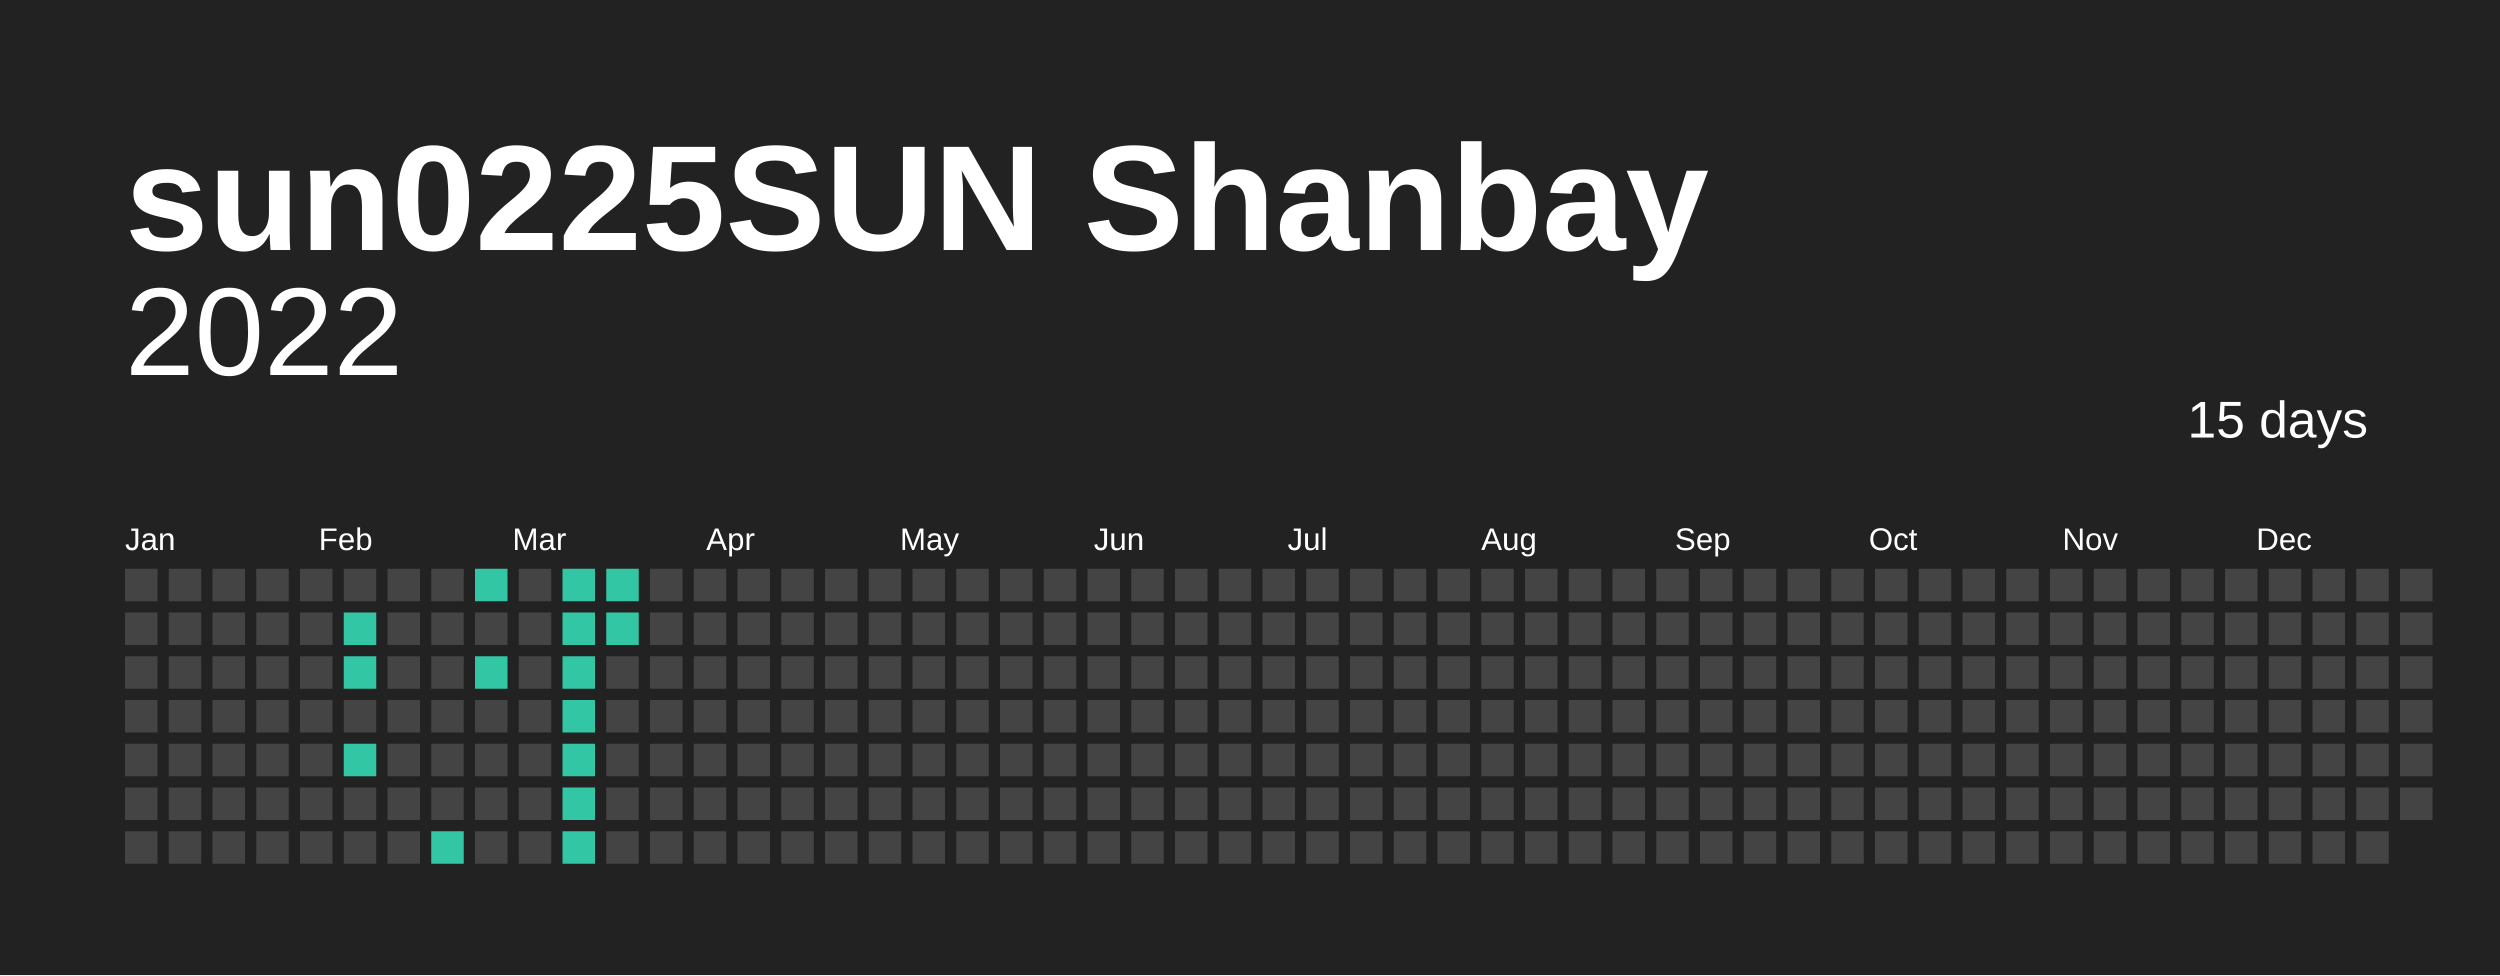
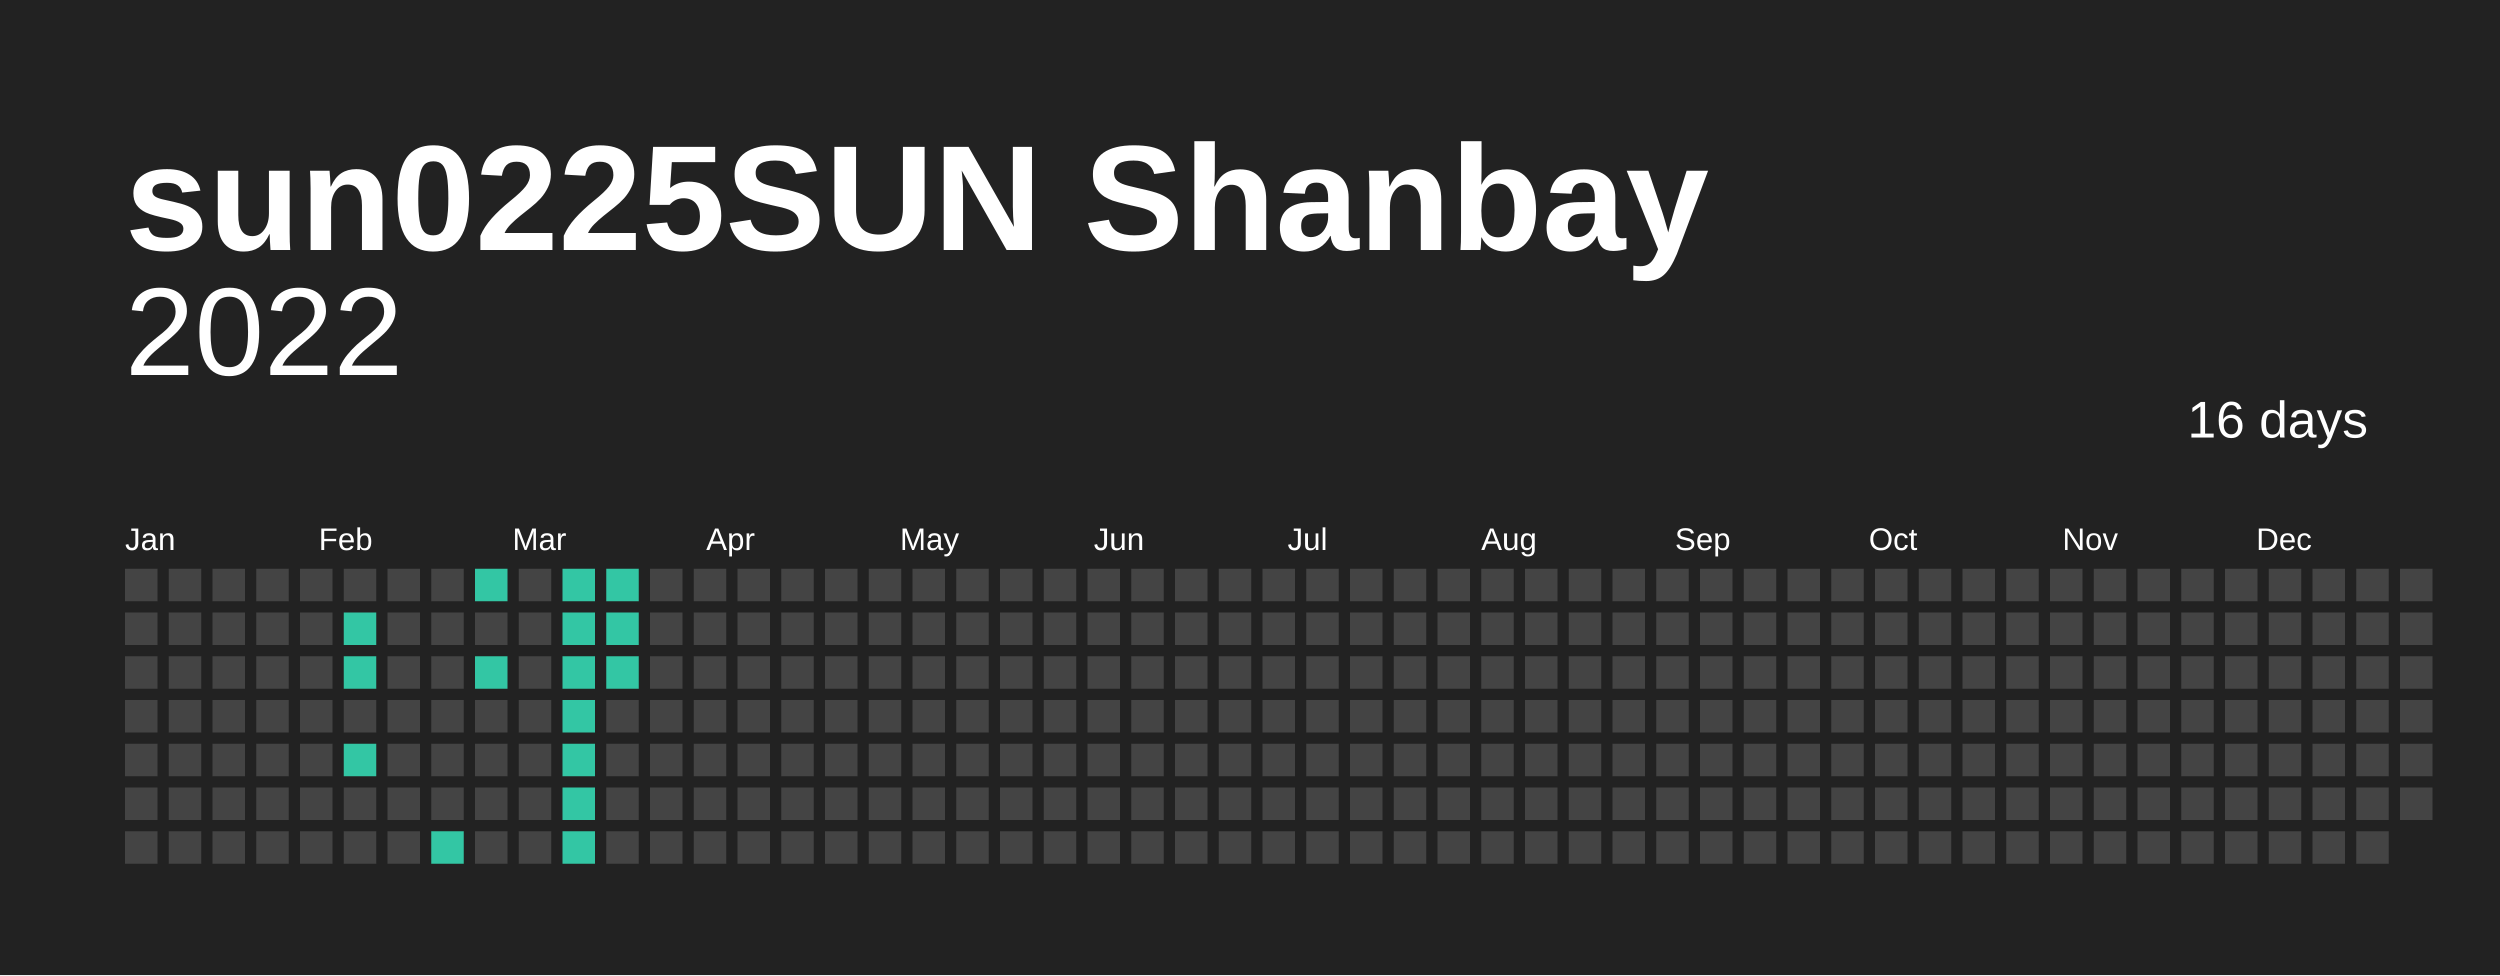
<svg xmlns="http://www.w3.org/2000/svg" baseProfile="full" height="78mm" version="1.1" viewBox="0,0,200,78" width="200mm">
  <defs />
  <rect fill="#222222" height="78" width="200" x="0" y="0" />
  <text fill="#FFFFFF" style="font-size:12px; font-family:Arial; font-weight:bold;" x="10" y="20">sun0225SUN Shanbay</text>
  <text alignment-baseline="hanging" fill="#FFFFFF" style="font-size:10.0px; font-family:Arial;" x="10" y="30">2022</text>
-   <text alignment-baseline="hanging" fill="#FFFFFF" style="font-size:4.125px; font-family:Arial;" x="175" y="35">15 days</text>
+   <text alignment-baseline="hanging" fill="#FFFFFF" style="font-size:4.125px; font-family:Arial;" x="175" y="35">16 days</text>
  <text fill="#FFFFFF" style="font-size:2.5px; font-family:Arial" x="10.0" y="44">Jan</text>
  <text fill="#FFFFFF" style="font-size:2.5px; font-family:Arial" x="25.5" y="44">Feb</text>
  <text fill="#FFFFFF" style="font-size:2.5px; font-family:Arial" x="41.0" y="44">Mar</text>
  <text fill="#FFFFFF" style="font-size:2.5px; font-family:Arial" x="56.5" y="44">Apr</text>
  <text fill="#FFFFFF" style="font-size:2.5px; font-family:Arial" x="72.0" y="44">May</text>
  <text fill="#FFFFFF" style="font-size:2.5px; font-family:Arial" x="87.5" y="44">Jun</text>
  <text fill="#FFFFFF" style="font-size:2.5px; font-family:Arial" x="103.0" y="44">Jul</text>
  <text fill="#FFFFFF" style="font-size:2.5px; font-family:Arial" x="118.5" y="44">Aug</text>
  <text fill="#FFFFFF" style="font-size:2.5px; font-family:Arial" x="134.0" y="44">Sep</text>
  <text fill="#FFFFFF" style="font-size:2.5px; font-family:Arial" x="149.5" y="44">Oct</text>
  <text fill="#FFFFFF" style="font-size:2.5px; font-family:Arial" x="165.0" y="44">Nov</text>
  <text fill="#FFFFFF" style="font-size:2.5px; font-family:Arial" x="180.5" y="44">Dec</text>
  <rect fill="#444444" height="2.6" width="2.6" x="10.0" y="45.5" />
  <rect fill="#444444" height="2.6" width="2.6" x="10.0" y="49.0" />
  <rect fill="#444444" height="2.6" width="2.6" x="10.0" y="52.5" />
  <rect fill="#444444" height="2.6" width="2.6" x="10.0" y="56.0" />
  <rect fill="#444444" height="2.6" width="2.6" x="10.0" y="59.5" />
  <rect fill="#444444" height="2.6" width="2.6" x="10.0" y="63.0" />
  <rect fill="#444444" height="2.6" width="2.6" x="10.0" y="66.5" />
  <rect fill="#444444" height="2.6" width="2.6" x="13.5" y="45.5" />
  <rect fill="#444444" height="2.6" width="2.6" x="13.5" y="49.0" />
  <rect fill="#444444" height="2.6" width="2.6" x="13.5" y="52.5" />
  <rect fill="#444444" height="2.6" width="2.6" x="13.5" y="56.0" />
  <rect fill="#444444" height="2.6" width="2.6" x="13.5" y="59.5" />
  <rect fill="#444444" height="2.6" width="2.6" x="13.5" y="63.0" />
  <rect fill="#444444" height="2.6" width="2.6" x="13.5" y="66.5" />
  <rect fill="#444444" height="2.6" width="2.6" x="17.0" y="45.5" />
  <rect fill="#444444" height="2.6" width="2.6" x="17.0" y="49.0" />
  <rect fill="#444444" height="2.6" width="2.6" x="17.0" y="52.5" />
  <rect fill="#444444" height="2.6" width="2.6" x="17.0" y="56.0" />
  <rect fill="#444444" height="2.6" width="2.6" x="17.0" y="59.5" />
  <rect fill="#444444" height="2.6" width="2.6" x="17.0" y="63.0" />
  <rect fill="#444444" height="2.6" width="2.6" x="17.0" y="66.5" />
  <rect fill="#444444" height="2.6" width="2.6" x="20.5" y="45.5" />
  <rect fill="#444444" height="2.6" width="2.6" x="20.5" y="49.0" />
  <rect fill="#444444" height="2.6" width="2.6" x="20.5" y="52.5" />
  <rect fill="#444444" height="2.6" width="2.6" x="20.5" y="56.0" />
  <rect fill="#444444" height="2.6" width="2.6" x="20.5" y="59.5" />
  <rect fill="#444444" height="2.6" width="2.6" x="20.5" y="63.0" />
  <rect fill="#444444" height="2.6" width="2.6" x="20.5" y="66.5" />
  <rect fill="#444444" height="2.6" width="2.6" x="24.0" y="45.5" />
  <rect fill="#444444" height="2.6" width="2.6" x="24.0" y="49.0" />
  <rect fill="#444444" height="2.6" width="2.6" x="24.0" y="52.5" />
  <rect fill="#444444" height="2.6" width="2.6" x="24.0" y="56.0" />
  <rect fill="#444444" height="2.6" width="2.6" x="24.0" y="59.5" />
  <rect fill="#444444" height="2.6" width="2.6" x="24.0" y="63.0" />
  <rect fill="#444444" height="2.6" width="2.6" x="24.0" y="66.5" />
  <rect fill="#444444" height="2.6" width="2.6" x="27.5" y="45.5" />
  <rect fill="#33C6A4" height="2.6" width="2.6" x="27.5" y="49.0" />
  <rect fill="#33C6A4" height="2.6" width="2.6" x="27.5" y="52.5" />
  <rect fill="#444444" height="2.6" width="2.6" x="27.5" y="56.0" />
  <rect fill="#33C6A4" height="2.6" width="2.6" x="27.5" y="59.5" />
  <rect fill="#444444" height="2.6" width="2.6" x="27.5" y="63.0" />
  <rect fill="#444444" height="2.6" width="2.6" x="27.5" y="66.5" />
  <rect fill="#444444" height="2.6" width="2.6" x="31.0" y="45.5" />
  <rect fill="#444444" height="2.6" width="2.6" x="31.0" y="49.0" />
  <rect fill="#444444" height="2.6" width="2.6" x="31.0" y="52.5" />
  <rect fill="#444444" height="2.6" width="2.6" x="31.0" y="56.0" />
  <rect fill="#444444" height="2.6" width="2.6" x="31.0" y="59.5" />
  <rect fill="#444444" height="2.6" width="2.6" x="31.0" y="63.0" />
  <rect fill="#444444" height="2.6" width="2.6" x="31.0" y="66.5" />
  <rect fill="#444444" height="2.6" width="2.6" x="34.5" y="45.5" />
  <rect fill="#444444" height="2.6" width="2.6" x="34.5" y="49.0" />
  <rect fill="#444444" height="2.6" width="2.6" x="34.5" y="52.5" />
  <rect fill="#444444" height="2.6" width="2.6" x="34.5" y="56.0" />
  <rect fill="#444444" height="2.6" width="2.6" x="34.5" y="59.5" />
  <rect fill="#444444" height="2.6" width="2.6" x="34.5" y="63.0" />
  <rect fill="#33C6A4" height="2.6" width="2.6" x="34.5" y="66.5" />
  <rect fill="#33C6A4" height="2.6" width="2.6" x="38.0" y="45.5" />
  <rect fill="#444444" height="2.6" width="2.6" x="38.0" y="49.0" />
  <rect fill="#33C6A4" height="2.6" width="2.6" x="38.0" y="52.5" />
  <rect fill="#444444" height="2.6" width="2.6" x="38.0" y="56.0" />
  <rect fill="#444444" height="2.6" width="2.6" x="38.0" y="59.5" />
  <rect fill="#444444" height="2.6" width="2.6" x="38.0" y="63.0" />
  <rect fill="#444444" height="2.6" width="2.6" x="38.0" y="66.5" />
  <rect fill="#444444" height="2.6" width="2.6" x="41.5" y="45.5" />
  <rect fill="#444444" height="2.6" width="2.6" x="41.5" y="49.0" />
  <rect fill="#444444" height="2.6" width="2.6" x="41.5" y="52.5" />
  <rect fill="#444444" height="2.6" width="2.6" x="41.5" y="56.0" />
  <rect fill="#444444" height="2.6" width="2.6" x="41.5" y="59.5" />
  <rect fill="#444444" height="2.6" width="2.6" x="41.5" y="63.0" />
  <rect fill="#444444" height="2.6" width="2.6" x="41.5" y="66.5" />
  <rect fill="#33C6A4" height="2.6" width="2.6" x="45.0" y="45.5" />
  <rect fill="#33C6A4" height="2.6" width="2.6" x="45.0" y="49.0" />
  <rect fill="#33C6A4" height="2.6" width="2.6" x="45.0" y="52.5" />
  <rect fill="#33C6A4" height="2.6" width="2.6" x="45.0" y="56.0" />
  <rect fill="#33C6A4" height="2.6" width="2.6" x="45.0" y="59.5" />
  <rect fill="#33C6A4" height="2.6" width="2.6" x="45.0" y="63.0" />
  <rect fill="#33C6A4" height="2.6" width="2.6" x="45.0" y="66.5" />
  <rect fill="#33C6A4" height="2.6" width="2.6" x="48.5" y="45.5" />
  <rect fill="#33C6A4" height="2.6" width="2.6" x="48.5" y="49.0" />
-   <rect fill="#444444" height="2.6" width="2.6" x="48.5" y="52.5" />
+   <rect fill="#33C6A4" height="2.6" width="2.6" x="48.5" y="52.5" />
  <rect fill="#444444" height="2.6" width="2.6" x="48.5" y="56.0" />
  <rect fill="#444444" height="2.6" width="2.6" x="48.5" y="59.5" />
  <rect fill="#444444" height="2.6" width="2.6" x="48.5" y="63.0" />
  <rect fill="#444444" height="2.6" width="2.6" x="48.5" y="66.5" />
  <rect fill="#444444" height="2.6" width="2.6" x="52.0" y="45.5" />
  <rect fill="#444444" height="2.6" width="2.6" x="52.0" y="49.0" />
  <rect fill="#444444" height="2.6" width="2.6" x="52.0" y="52.5" />
  <rect fill="#444444" height="2.6" width="2.6" x="52.0" y="56.0" />
  <rect fill="#444444" height="2.6" width="2.6" x="52.0" y="59.5" />
  <rect fill="#444444" height="2.6" width="2.6" x="52.0" y="63.0" />
  <rect fill="#444444" height="2.6" width="2.6" x="52.0" y="66.5" />
  <rect fill="#444444" height="2.6" width="2.6" x="55.5" y="45.5" />
  <rect fill="#444444" height="2.6" width="2.6" x="55.5" y="49.0" />
  <rect fill="#444444" height="2.6" width="2.6" x="55.5" y="52.5" />
  <rect fill="#444444" height="2.6" width="2.6" x="55.5" y="56.0" />
  <rect fill="#444444" height="2.6" width="2.6" x="55.5" y="59.5" />
  <rect fill="#444444" height="2.6" width="2.6" x="55.5" y="63.0" />
  <rect fill="#444444" height="2.6" width="2.6" x="55.5" y="66.5" />
  <rect fill="#444444" height="2.6" width="2.6" x="59.0" y="45.5" />
  <rect fill="#444444" height="2.6" width="2.6" x="59.0" y="49.0" />
  <rect fill="#444444" height="2.6" width="2.6" x="59.0" y="52.5" />
  <rect fill="#444444" height="2.6" width="2.6" x="59.0" y="56.0" />
  <rect fill="#444444" height="2.6" width="2.6" x="59.0" y="59.5" />
  <rect fill="#444444" height="2.6" width="2.6" x="59.0" y="63.0" />
  <rect fill="#444444" height="2.6" width="2.6" x="59.0" y="66.5" />
  <rect fill="#444444" height="2.6" width="2.6" x="62.5" y="45.5" />
  <rect fill="#444444" height="2.6" width="2.6" x="62.5" y="49.0" />
  <rect fill="#444444" height="2.6" width="2.6" x="62.5" y="52.5" />
  <rect fill="#444444" height="2.6" width="2.6" x="62.5" y="56.0" />
  <rect fill="#444444" height="2.6" width="2.6" x="62.5" y="59.5" />
  <rect fill="#444444" height="2.6" width="2.6" x="62.5" y="63.0" />
  <rect fill="#444444" height="2.6" width="2.6" x="62.5" y="66.5" />
  <rect fill="#444444" height="2.6" width="2.6" x="66.0" y="45.5" />
  <rect fill="#444444" height="2.6" width="2.6" x="66.0" y="49.0" />
  <rect fill="#444444" height="2.6" width="2.6" x="66.0" y="52.5" />
  <rect fill="#444444" height="2.6" width="2.6" x="66.0" y="56.0" />
  <rect fill="#444444" height="2.6" width="2.6" x="66.0" y="59.5" />
  <rect fill="#444444" height="2.6" width="2.6" x="66.0" y="63.0" />
  <rect fill="#444444" height="2.6" width="2.6" x="66.0" y="66.5" />
  <rect fill="#444444" height="2.6" width="2.6" x="69.5" y="45.5" />
  <rect fill="#444444" height="2.6" width="2.6" x="69.5" y="49.0" />
  <rect fill="#444444" height="2.6" width="2.6" x="69.5" y="52.5" />
  <rect fill="#444444" height="2.6" width="2.6" x="69.5" y="56.0" />
  <rect fill="#444444" height="2.6" width="2.6" x="69.5" y="59.5" />
  <rect fill="#444444" height="2.6" width="2.6" x="69.5" y="63.0" />
  <rect fill="#444444" height="2.6" width="2.6" x="69.5" y="66.5" />
  <rect fill="#444444" height="2.6" width="2.6" x="73.0" y="45.5" />
  <rect fill="#444444" height="2.6" width="2.6" x="73.0" y="49.0" />
  <rect fill="#444444" height="2.6" width="2.6" x="73.0" y="52.5" />
  <rect fill="#444444" height="2.6" width="2.6" x="73.0" y="56.0" />
  <rect fill="#444444" height="2.6" width="2.6" x="73.0" y="59.5" />
  <rect fill="#444444" height="2.6" width="2.6" x="73.0" y="63.0" />
  <rect fill="#444444" height="2.6" width="2.6" x="73.0" y="66.5" />
  <rect fill="#444444" height="2.6" width="2.6" x="76.5" y="45.5" />
  <rect fill="#444444" height="2.6" width="2.6" x="76.5" y="49.0" />
  <rect fill="#444444" height="2.6" width="2.6" x="76.5" y="52.5" />
  <rect fill="#444444" height="2.6" width="2.6" x="76.5" y="56.0" />
  <rect fill="#444444" height="2.6" width="2.6" x="76.5" y="59.5" />
  <rect fill="#444444" height="2.6" width="2.6" x="76.5" y="63.0" />
  <rect fill="#444444" height="2.6" width="2.6" x="76.5" y="66.5" />
  <rect fill="#444444" height="2.6" width="2.6" x="80.0" y="45.5" />
  <rect fill="#444444" height="2.6" width="2.6" x="80.0" y="49.0" />
  <rect fill="#444444" height="2.6" width="2.6" x="80.0" y="52.5" />
  <rect fill="#444444" height="2.6" width="2.6" x="80.0" y="56.0" />
  <rect fill="#444444" height="2.6" width="2.6" x="80.0" y="59.5" />
  <rect fill="#444444" height="2.6" width="2.6" x="80.0" y="63.0" />
  <rect fill="#444444" height="2.6" width="2.6" x="80.0" y="66.5" />
  <rect fill="#444444" height="2.6" width="2.6" x="83.5" y="45.5" />
  <rect fill="#444444" height="2.6" width="2.6" x="83.5" y="49.0" />
  <rect fill="#444444" height="2.6" width="2.6" x="83.5" y="52.5" />
  <rect fill="#444444" height="2.6" width="2.6" x="83.5" y="56.0" />
  <rect fill="#444444" height="2.6" width="2.6" x="83.5" y="59.5" />
  <rect fill="#444444" height="2.6" width="2.6" x="83.5" y="63.0" />
  <rect fill="#444444" height="2.6" width="2.6" x="83.5" y="66.5" />
  <rect fill="#444444" height="2.6" width="2.6" x="87.0" y="45.5" />
  <rect fill="#444444" height="2.6" width="2.6" x="87.0" y="49.0" />
  <rect fill="#444444" height="2.6" width="2.6" x="87.0" y="52.5" />
  <rect fill="#444444" height="2.6" width="2.6" x="87.0" y="56.0" />
  <rect fill="#444444" height="2.6" width="2.6" x="87.0" y="59.5" />
  <rect fill="#444444" height="2.6" width="2.6" x="87.0" y="63.0" />
  <rect fill="#444444" height="2.6" width="2.6" x="87.0" y="66.5" />
  <rect fill="#444444" height="2.6" width="2.6" x="90.5" y="45.5" />
  <rect fill="#444444" height="2.6" width="2.6" x="90.5" y="49.0" />
  <rect fill="#444444" height="2.6" width="2.6" x="90.5" y="52.5" />
  <rect fill="#444444" height="2.6" width="2.6" x="90.5" y="56.0" />
  <rect fill="#444444" height="2.6" width="2.6" x="90.5" y="59.5" />
  <rect fill="#444444" height="2.6" width="2.6" x="90.5" y="63.0" />
  <rect fill="#444444" height="2.6" width="2.6" x="90.5" y="66.5" />
  <rect fill="#444444" height="2.6" width="2.6" x="94.0" y="45.5" />
  <rect fill="#444444" height="2.6" width="2.6" x="94.0" y="49.0" />
  <rect fill="#444444" height="2.6" width="2.6" x="94.0" y="52.5" />
  <rect fill="#444444" height="2.6" width="2.6" x="94.0" y="56.0" />
  <rect fill="#444444" height="2.6" width="2.6" x="94.0" y="59.5" />
  <rect fill="#444444" height="2.6" width="2.6" x="94.0" y="63.0" />
  <rect fill="#444444" height="2.6" width="2.6" x="94.0" y="66.5" />
  <rect fill="#444444" height="2.6" width="2.6" x="97.5" y="45.5" />
  <rect fill="#444444" height="2.6" width="2.6" x="97.5" y="49.0" />
  <rect fill="#444444" height="2.6" width="2.6" x="97.5" y="52.5" />
  <rect fill="#444444" height="2.6" width="2.6" x="97.5" y="56.0" />
  <rect fill="#444444" height="2.6" width="2.6" x="97.5" y="59.5" />
  <rect fill="#444444" height="2.6" width="2.6" x="97.5" y="63.0" />
  <rect fill="#444444" height="2.6" width="2.6" x="97.5" y="66.5" />
  <rect fill="#444444" height="2.6" width="2.6" x="101.0" y="45.5" />
  <rect fill="#444444" height="2.6" width="2.6" x="101.0" y="49.0" />
  <rect fill="#444444" height="2.6" width="2.6" x="101.0" y="52.5" />
  <rect fill="#444444" height="2.6" width="2.6" x="101.0" y="56.0" />
  <rect fill="#444444" height="2.6" width="2.6" x="101.0" y="59.5" />
  <rect fill="#444444" height="2.6" width="2.6" x="101.0" y="63.0" />
  <rect fill="#444444" height="2.6" width="2.6" x="101.0" y="66.5" />
  <rect fill="#444444" height="2.6" width="2.6" x="104.5" y="45.5" />
  <rect fill="#444444" height="2.6" width="2.6" x="104.5" y="49.0" />
  <rect fill="#444444" height="2.6" width="2.6" x="104.5" y="52.5" />
  <rect fill="#444444" height="2.6" width="2.6" x="104.5" y="56.0" />
  <rect fill="#444444" height="2.6" width="2.6" x="104.5" y="59.5" />
  <rect fill="#444444" height="2.6" width="2.6" x="104.5" y="63.0" />
  <rect fill="#444444" height="2.6" width="2.6" x="104.5" y="66.5" />
  <rect fill="#444444" height="2.6" width="2.6" x="108.0" y="45.5" />
  <rect fill="#444444" height="2.6" width="2.6" x="108.0" y="49.0" />
  <rect fill="#444444" height="2.6" width="2.6" x="108.0" y="52.5" />
  <rect fill="#444444" height="2.6" width="2.6" x="108.0" y="56.0" />
  <rect fill="#444444" height="2.6" width="2.6" x="108.0" y="59.5" />
  <rect fill="#444444" height="2.6" width="2.6" x="108.0" y="63.0" />
  <rect fill="#444444" height="2.6" width="2.6" x="108.0" y="66.5" />
  <rect fill="#444444" height="2.6" width="2.6" x="111.5" y="45.5" />
  <rect fill="#444444" height="2.6" width="2.6" x="111.5" y="49.0" />
  <rect fill="#444444" height="2.6" width="2.6" x="111.5" y="52.5" />
  <rect fill="#444444" height="2.6" width="2.6" x="111.5" y="56.0" />
  <rect fill="#444444" height="2.6" width="2.6" x="111.5" y="59.5" />
  <rect fill="#444444" height="2.6" width="2.6" x="111.5" y="63.0" />
  <rect fill="#444444" height="2.6" width="2.6" x="111.5" y="66.5" />
  <rect fill="#444444" height="2.6" width="2.6" x="115.0" y="45.5" />
  <rect fill="#444444" height="2.6" width="2.6" x="115.0" y="49.0" />
  <rect fill="#444444" height="2.6" width="2.6" x="115.0" y="52.5" />
  <rect fill="#444444" height="2.6" width="2.6" x="115.0" y="56.0" />
  <rect fill="#444444" height="2.6" width="2.6" x="115.0" y="59.5" />
  <rect fill="#444444" height="2.6" width="2.6" x="115.0" y="63.0" />
  <rect fill="#444444" height="2.6" width="2.6" x="115.0" y="66.5" />
  <rect fill="#444444" height="2.6" width="2.6" x="118.5" y="45.5" />
  <rect fill="#444444" height="2.6" width="2.6" x="118.5" y="49.0" />
  <rect fill="#444444" height="2.6" width="2.6" x="118.5" y="52.5" />
  <rect fill="#444444" height="2.6" width="2.6" x="118.5" y="56.0" />
  <rect fill="#444444" height="2.6" width="2.6" x="118.5" y="59.5" />
  <rect fill="#444444" height="2.6" width="2.6" x="118.5" y="63.0" />
  <rect fill="#444444" height="2.6" width="2.6" x="118.5" y="66.5" />
  <rect fill="#444444" height="2.6" width="2.6" x="122.0" y="45.5" />
  <rect fill="#444444" height="2.6" width="2.6" x="122.0" y="49.0" />
  <rect fill="#444444" height="2.6" width="2.6" x="122.0" y="52.5" />
  <rect fill="#444444" height="2.6" width="2.6" x="122.0" y="56.0" />
  <rect fill="#444444" height="2.6" width="2.6" x="122.0" y="59.5" />
  <rect fill="#444444" height="2.6" width="2.6" x="122.0" y="63.0" />
  <rect fill="#444444" height="2.6" width="2.6" x="122.0" y="66.5" />
  <rect fill="#444444" height="2.6" width="2.6" x="125.5" y="45.5" />
  <rect fill="#444444" height="2.6" width="2.6" x="125.5" y="49.0" />
  <rect fill="#444444" height="2.6" width="2.6" x="125.5" y="52.5" />
  <rect fill="#444444" height="2.6" width="2.6" x="125.5" y="56.0" />
  <rect fill="#444444" height="2.6" width="2.6" x="125.5" y="59.5" />
  <rect fill="#444444" height="2.6" width="2.6" x="125.5" y="63.0" />
  <rect fill="#444444" height="2.6" width="2.6" x="125.5" y="66.5" />
  <rect fill="#444444" height="2.6" width="2.6" x="129.0" y="45.5" />
  <rect fill="#444444" height="2.6" width="2.6" x="129.0" y="49.0" />
  <rect fill="#444444" height="2.6" width="2.6" x="129.0" y="52.5" />
  <rect fill="#444444" height="2.6" width="2.6" x="129.0" y="56.0" />
  <rect fill="#444444" height="2.6" width="2.6" x="129.0" y="59.5" />
  <rect fill="#444444" height="2.6" width="2.6" x="129.0" y="63.0" />
  <rect fill="#444444" height="2.6" width="2.6" x="129.0" y="66.5" />
  <rect fill="#444444" height="2.6" width="2.6" x="132.5" y="45.5" />
  <rect fill="#444444" height="2.6" width="2.6" x="132.5" y="49.0" />
  <rect fill="#444444" height="2.6" width="2.6" x="132.5" y="52.5" />
  <rect fill="#444444" height="2.6" width="2.6" x="132.5" y="56.0" />
  <rect fill="#444444" height="2.6" width="2.6" x="132.5" y="59.5" />
  <rect fill="#444444" height="2.6" width="2.6" x="132.5" y="63.0" />
  <rect fill="#444444" height="2.6" width="2.6" x="132.5" y="66.5" />
  <rect fill="#444444" height="2.6" width="2.6" x="136.0" y="45.5" />
  <rect fill="#444444" height="2.6" width="2.6" x="136.0" y="49.0" />
  <rect fill="#444444" height="2.6" width="2.6" x="136.0" y="52.5" />
  <rect fill="#444444" height="2.6" width="2.6" x="136.0" y="56.0" />
  <rect fill="#444444" height="2.6" width="2.6" x="136.0" y="59.5" />
  <rect fill="#444444" height="2.6" width="2.6" x="136.0" y="63.0" />
  <rect fill="#444444" height="2.6" width="2.6" x="136.0" y="66.5" />
  <rect fill="#444444" height="2.6" width="2.6" x="139.5" y="45.5" />
  <rect fill="#444444" height="2.6" width="2.6" x="139.5" y="49.0" />
  <rect fill="#444444" height="2.6" width="2.6" x="139.5" y="52.5" />
  <rect fill="#444444" height="2.6" width="2.6" x="139.5" y="56.0" />
  <rect fill="#444444" height="2.6" width="2.6" x="139.5" y="59.5" />
  <rect fill="#444444" height="2.6" width="2.6" x="139.5" y="63.0" />
  <rect fill="#444444" height="2.6" width="2.6" x="139.5" y="66.5" />
  <rect fill="#444444" height="2.6" width="2.6" x="143.0" y="45.5" />
  <rect fill="#444444" height="2.6" width="2.6" x="143.0" y="49.0" />
  <rect fill="#444444" height="2.6" width="2.6" x="143.0" y="52.5" />
  <rect fill="#444444" height="2.6" width="2.6" x="143.0" y="56.0" />
  <rect fill="#444444" height="2.6" width="2.6" x="143.0" y="59.5" />
  <rect fill="#444444" height="2.6" width="2.6" x="143.0" y="63.0" />
  <rect fill="#444444" height="2.6" width="2.6" x="143.0" y="66.5" />
  <rect fill="#444444" height="2.6" width="2.6" x="146.5" y="45.5" />
  <rect fill="#444444" height="2.6" width="2.6" x="146.5" y="49.0" />
  <rect fill="#444444" height="2.6" width="2.6" x="146.5" y="52.5" />
  <rect fill="#444444" height="2.6" width="2.6" x="146.5" y="56.0" />
  <rect fill="#444444" height="2.6" width="2.6" x="146.5" y="59.5" />
  <rect fill="#444444" height="2.6" width="2.6" x="146.5" y="63.0" />
  <rect fill="#444444" height="2.6" width="2.6" x="146.5" y="66.5" />
  <rect fill="#444444" height="2.6" width="2.6" x="150.0" y="45.5" />
  <rect fill="#444444" height="2.6" width="2.6" x="150.0" y="49.0" />
  <rect fill="#444444" height="2.6" width="2.6" x="150.0" y="52.5" />
  <rect fill="#444444" height="2.6" width="2.6" x="150.0" y="56.0" />
  <rect fill="#444444" height="2.6" width="2.6" x="150.0" y="59.5" />
  <rect fill="#444444" height="2.6" width="2.6" x="150.0" y="63.0" />
  <rect fill="#444444" height="2.6" width="2.6" x="150.0" y="66.5" />
  <rect fill="#444444" height="2.6" width="2.6" x="153.5" y="45.5" />
  <rect fill="#444444" height="2.6" width="2.6" x="153.5" y="49.0" />
  <rect fill="#444444" height="2.6" width="2.6" x="153.5" y="52.5" />
  <rect fill="#444444" height="2.6" width="2.6" x="153.5" y="56.0" />
  <rect fill="#444444" height="2.6" width="2.6" x="153.5" y="59.5" />
  <rect fill="#444444" height="2.6" width="2.6" x="153.5" y="63.0" />
  <rect fill="#444444" height="2.6" width="2.6" x="153.5" y="66.5" />
  <rect fill="#444444" height="2.6" width="2.6" x="157.0" y="45.5" />
  <rect fill="#444444" height="2.6" width="2.6" x="157.0" y="49.0" />
  <rect fill="#444444" height="2.6" width="2.6" x="157.0" y="52.5" />
  <rect fill="#444444" height="2.6" width="2.6" x="157.0" y="56.0" />
  <rect fill="#444444" height="2.6" width="2.6" x="157.0" y="59.5" />
  <rect fill="#444444" height="2.6" width="2.6" x="157.0" y="63.0" />
  <rect fill="#444444" height="2.6" width="2.6" x="157.0" y="66.5" />
  <rect fill="#444444" height="2.6" width="2.6" x="160.5" y="45.5" />
  <rect fill="#444444" height="2.6" width="2.6" x="160.5" y="49.0" />
  <rect fill="#444444" height="2.6" width="2.6" x="160.5" y="52.5" />
  <rect fill="#444444" height="2.6" width="2.6" x="160.5" y="56.0" />
  <rect fill="#444444" height="2.6" width="2.6" x="160.5" y="59.5" />
  <rect fill="#444444" height="2.6" width="2.6" x="160.5" y="63.0" />
  <rect fill="#444444" height="2.6" width="2.6" x="160.5" y="66.5" />
  <rect fill="#444444" height="2.6" width="2.6" x="164.0" y="45.5" />
  <rect fill="#444444" height="2.6" width="2.6" x="164.0" y="49.0" />
  <rect fill="#444444" height="2.6" width="2.6" x="164.0" y="52.5" />
  <rect fill="#444444" height="2.6" width="2.6" x="164.0" y="56.0" />
  <rect fill="#444444" height="2.6" width="2.6" x="164.0" y="59.5" />
  <rect fill="#444444" height="2.6" width="2.6" x="164.0" y="63.0" />
  <rect fill="#444444" height="2.6" width="2.6" x="164.0" y="66.5" />
  <rect fill="#444444" height="2.6" width="2.6" x="167.5" y="45.5" />
  <rect fill="#444444" height="2.6" width="2.6" x="167.5" y="49.0" />
  <rect fill="#444444" height="2.6" width="2.6" x="167.5" y="52.5" />
  <rect fill="#444444" height="2.6" width="2.6" x="167.5" y="56.0" />
  <rect fill="#444444" height="2.6" width="2.6" x="167.5" y="59.5" />
  <rect fill="#444444" height="2.6" width="2.6" x="167.5" y="63.0" />
  <rect fill="#444444" height="2.6" width="2.6" x="167.5" y="66.5" />
  <rect fill="#444444" height="2.6" width="2.6" x="171.0" y="45.5" />
  <rect fill="#444444" height="2.6" width="2.6" x="171.0" y="49.0" />
  <rect fill="#444444" height="2.6" width="2.6" x="171.0" y="52.5" />
  <rect fill="#444444" height="2.6" width="2.6" x="171.0" y="56.0" />
  <rect fill="#444444" height="2.6" width="2.6" x="171.0" y="59.5" />
  <rect fill="#444444" height="2.6" width="2.6" x="171.0" y="63.0" />
  <rect fill="#444444" height="2.6" width="2.6" x="171.0" y="66.5" />
  <rect fill="#444444" height="2.6" width="2.6" x="174.5" y="45.5" />
  <rect fill="#444444" height="2.6" width="2.6" x="174.5" y="49.0" />
  <rect fill="#444444" height="2.6" width="2.6" x="174.5" y="52.5" />
  <rect fill="#444444" height="2.6" width="2.6" x="174.5" y="56.0" />
  <rect fill="#444444" height="2.6" width="2.6" x="174.5" y="59.5" />
  <rect fill="#444444" height="2.6" width="2.6" x="174.5" y="63.0" />
  <rect fill="#444444" height="2.6" width="2.6" x="174.5" y="66.5" />
  <rect fill="#444444" height="2.6" width="2.6" x="178.0" y="45.5" />
  <rect fill="#444444" height="2.6" width="2.6" x="178.0" y="49.0" />
  <rect fill="#444444" height="2.6" width="2.6" x="178.0" y="52.5" />
  <rect fill="#444444" height="2.6" width="2.6" x="178.0" y="56.0" />
  <rect fill="#444444" height="2.6" width="2.6" x="178.0" y="59.5" />
  <rect fill="#444444" height="2.6" width="2.6" x="178.0" y="63.0" />
  <rect fill="#444444" height="2.6" width="2.6" x="178.0" y="66.5" />
  <rect fill="#444444" height="2.6" width="2.6" x="181.5" y="45.5" />
  <rect fill="#444444" height="2.6" width="2.6" x="181.5" y="49.0" />
  <rect fill="#444444" height="2.6" width="2.6" x="181.5" y="52.5" />
  <rect fill="#444444" height="2.6" width="2.6" x="181.5" y="56.0" />
  <rect fill="#444444" height="2.6" width="2.6" x="181.5" y="59.5" />
  <rect fill="#444444" height="2.6" width="2.6" x="181.5" y="63.0" />
  <rect fill="#444444" height="2.6" width="2.6" x="181.5" y="66.5" />
  <rect fill="#444444" height="2.6" width="2.6" x="185.0" y="45.5" />
  <rect fill="#444444" height="2.6" width="2.6" x="185.0" y="49.0" />
  <rect fill="#444444" height="2.6" width="2.6" x="185.0" y="52.5" />
  <rect fill="#444444" height="2.6" width="2.6" x="185.0" y="56.0" />
  <rect fill="#444444" height="2.6" width="2.6" x="185.0" y="59.5" />
  <rect fill="#444444" height="2.6" width="2.6" x="185.0" y="63.0" />
  <rect fill="#444444" height="2.6" width="2.6" x="185.0" y="66.5" />
  <rect fill="#444444" height="2.6" width="2.6" x="188.5" y="45.5" />
  <rect fill="#444444" height="2.6" width="2.6" x="188.5" y="49.0" />
  <rect fill="#444444" height="2.6" width="2.6" x="188.5" y="52.5" />
  <rect fill="#444444" height="2.6" width="2.6" x="188.5" y="56.0" />
  <rect fill="#444444" height="2.6" width="2.6" x="188.5" y="59.5" />
  <rect fill="#444444" height="2.6" width="2.6" x="188.5" y="63.0" />
  <rect fill="#444444" height="2.6" width="2.6" x="188.5" y="66.5" />
  <rect fill="#444444" height="2.6" width="2.6" x="192.0" y="45.5" />
  <rect fill="#444444" height="2.6" width="2.6" x="192.0" y="49.0" />
  <rect fill="#444444" height="2.6" width="2.6" x="192.0" y="52.5" />
  <rect fill="#444444" height="2.6" width="2.6" x="192.0" y="56.0" />
  <rect fill="#444444" height="2.6" width="2.6" x="192.0" y="59.5" />
  <rect fill="#444444" height="2.6" width="2.6" x="192.0" y="63.0" />
</svg>
